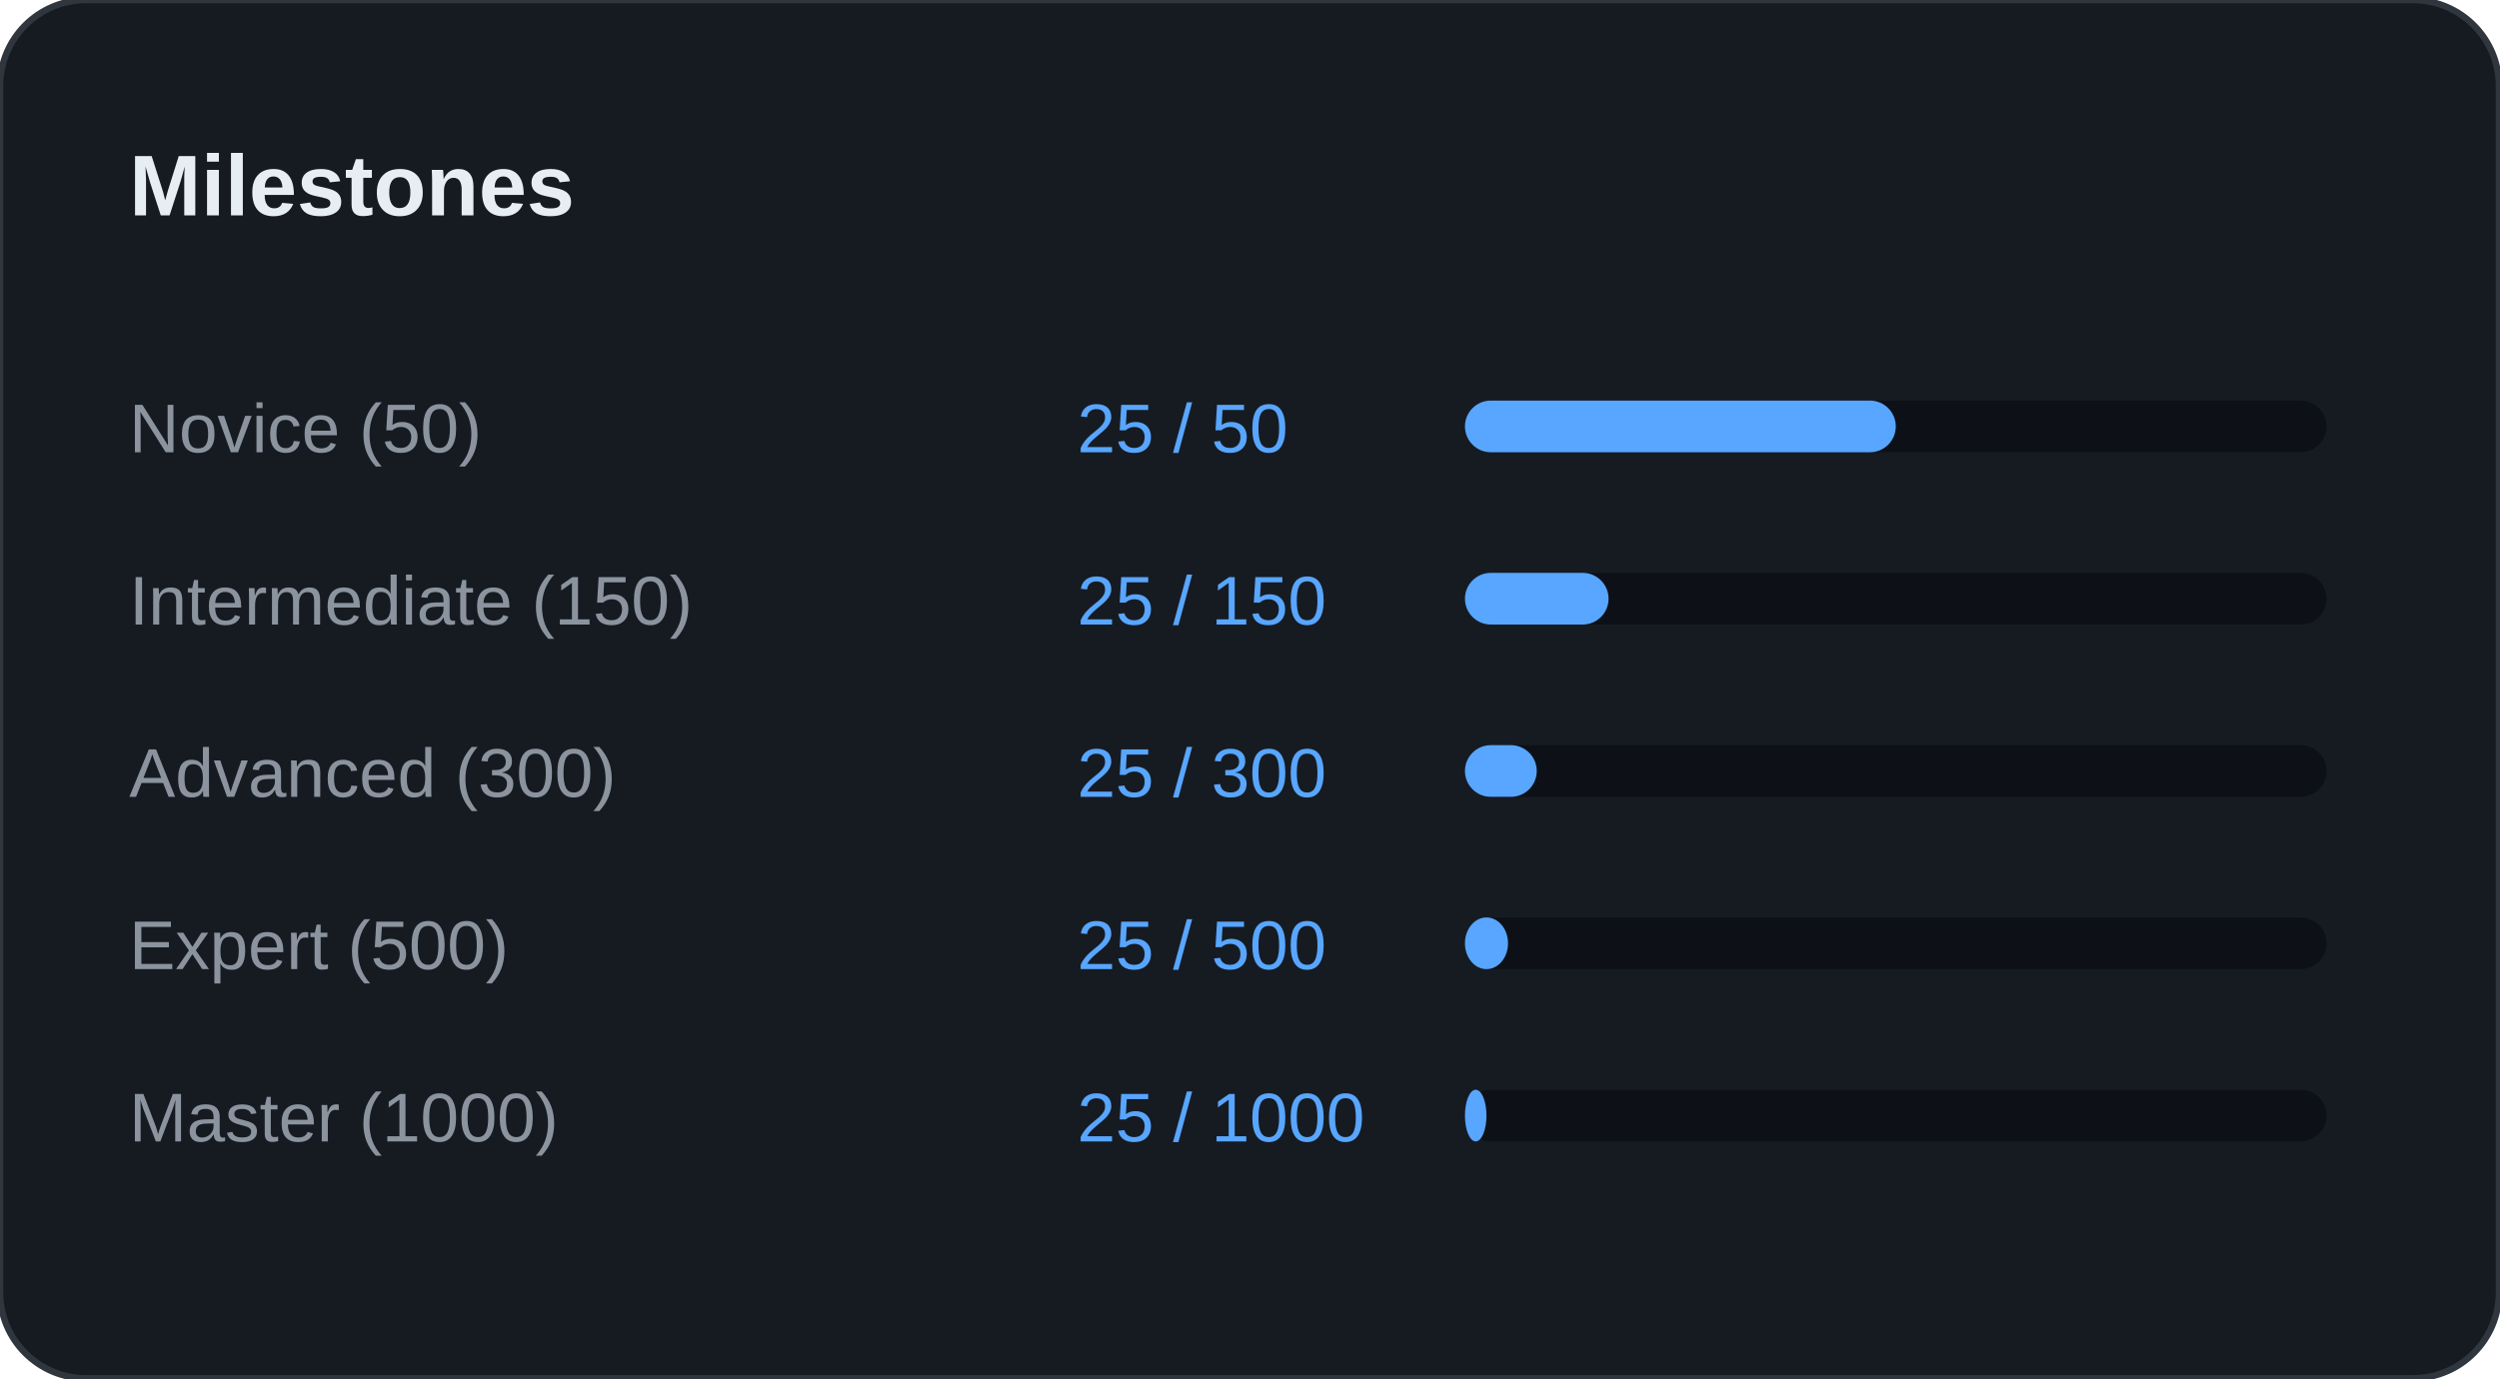
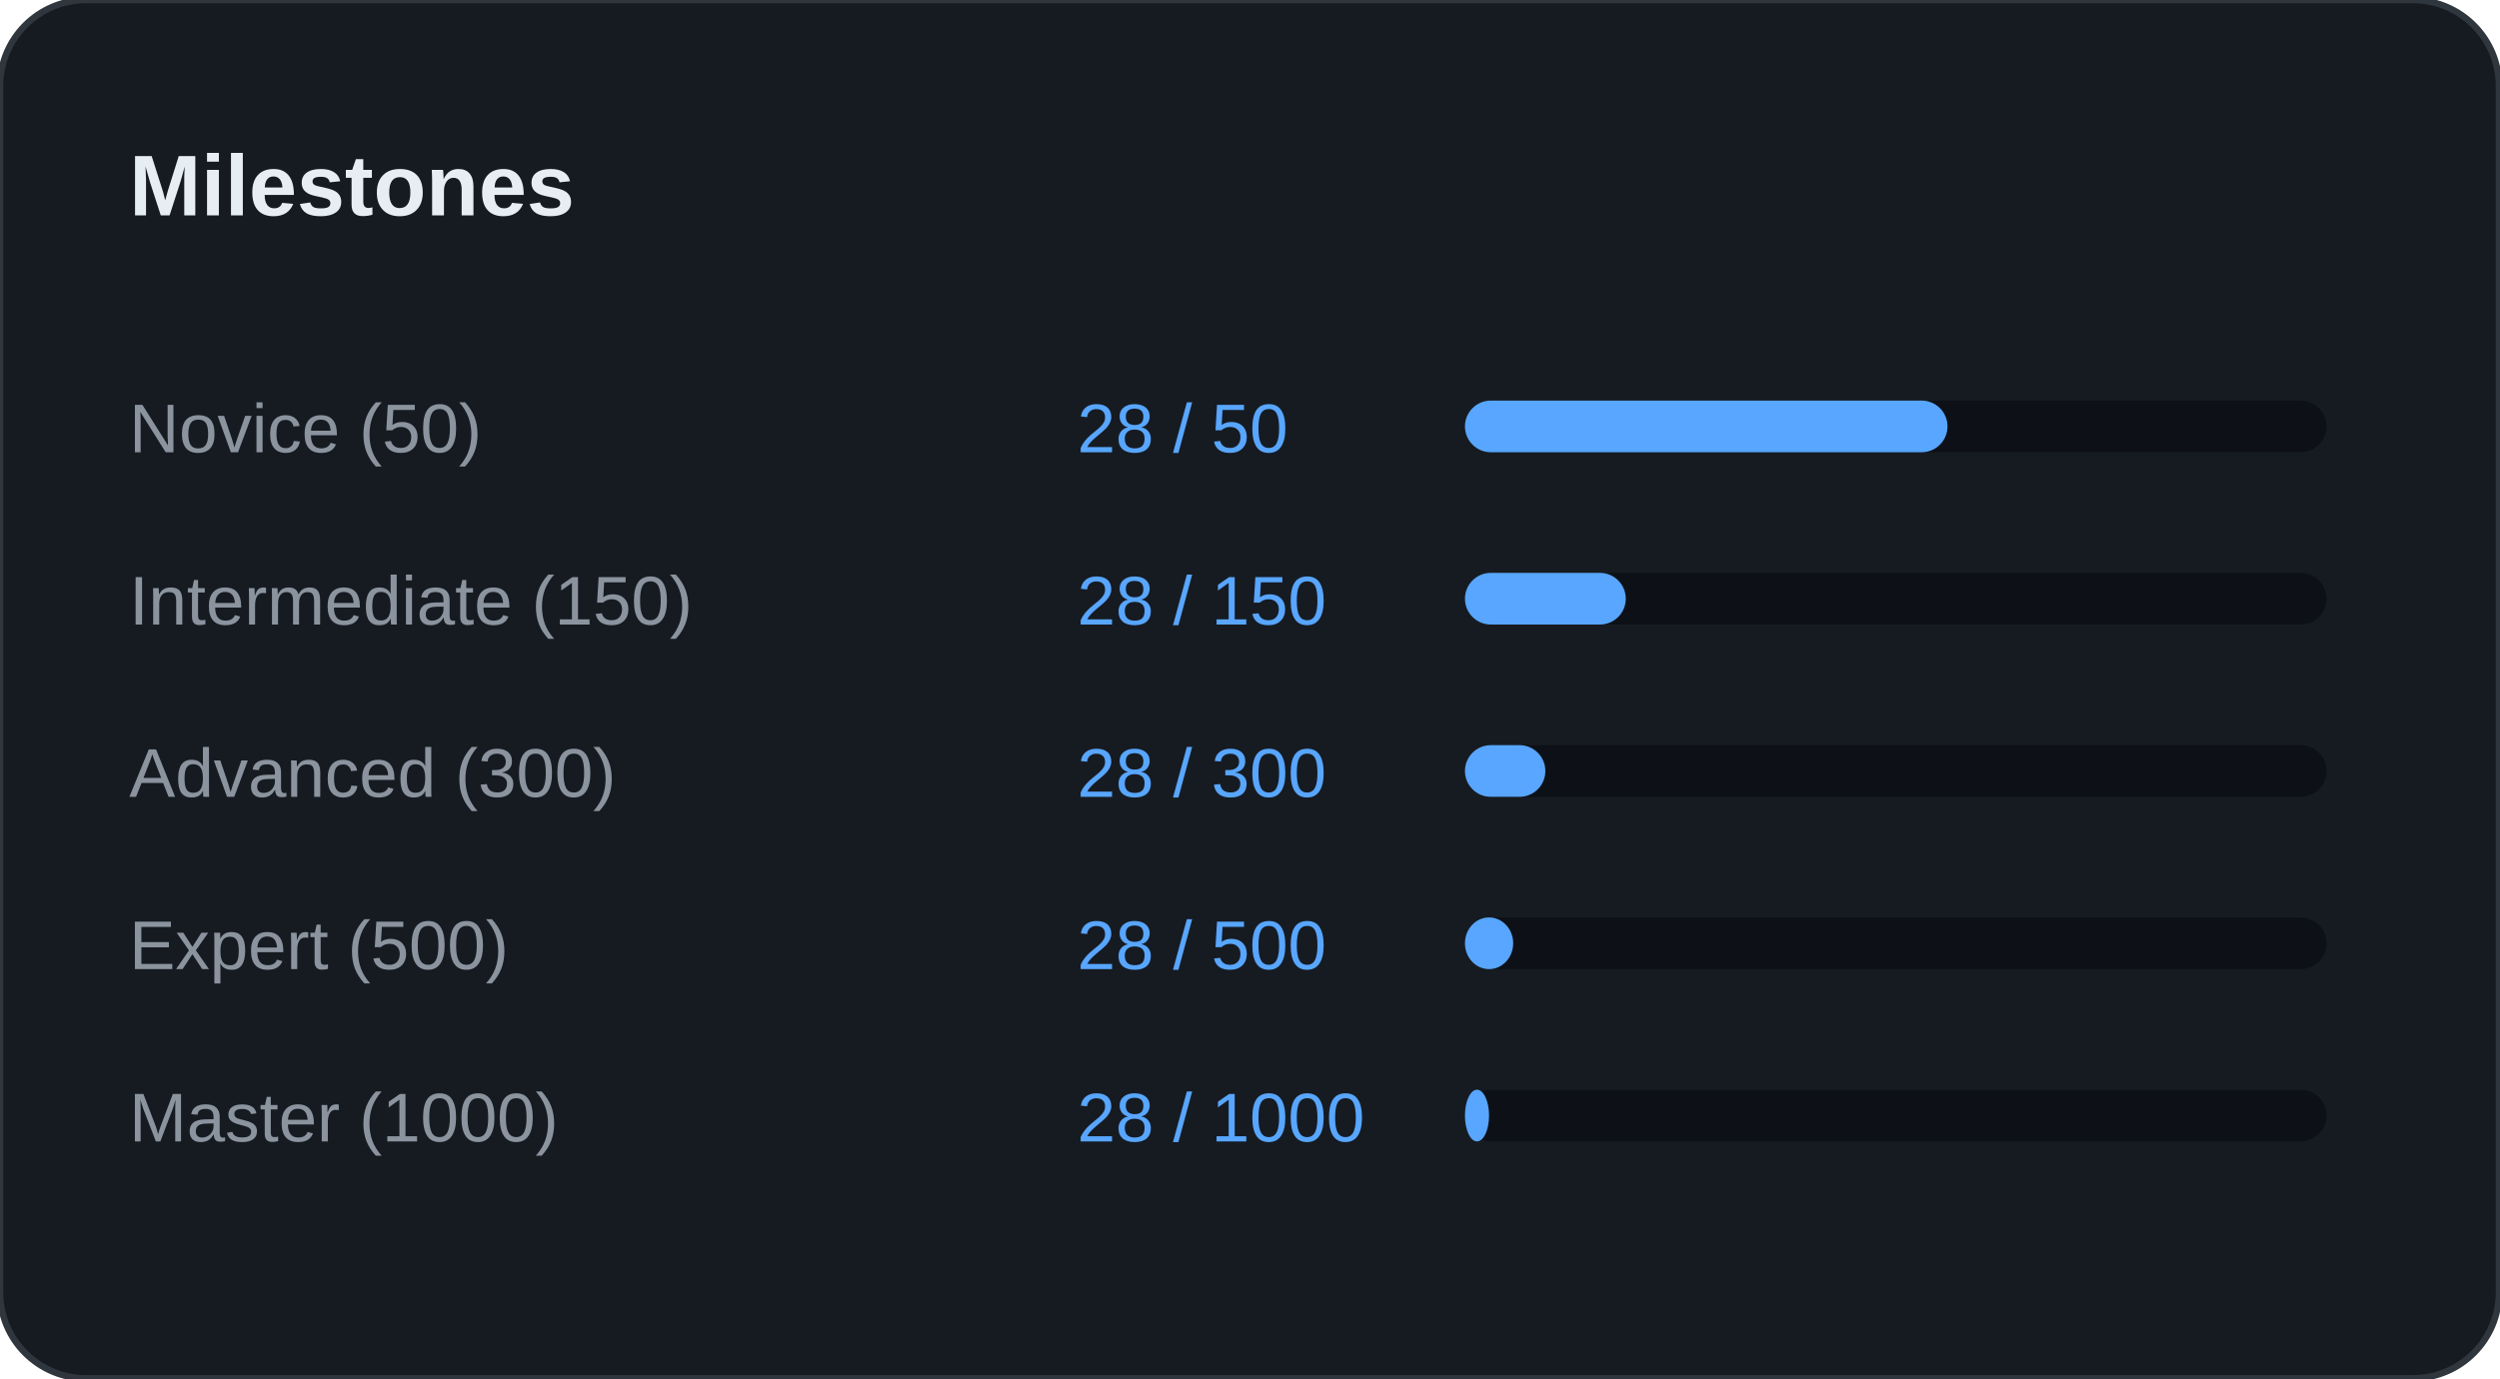
<svg xmlns="http://www.w3.org/2000/svg" width="100%" viewBox="0 0 580 320" preserveAspectRatio="xMidYMid meet">
  <rect width="580" height="320" rx="20" fill="#161B22" stroke="#30363D" stroke-width="1.5" />
  <text x="30" y="50" font-family="Segoe UI, Arial, sans-serif" font-size="20" font-weight="bold" fill="#E6EDF3">Milestones</text>
  <text x="30" y="105" font-family="Segoe UI, Arial, sans-serif" font-size="16" fill="#8B949E">Novice (50)</text>
-   <text x="250" y="105" font-family="Segoe UI, Arial, sans-serif" font-size="16" fill="#58A6FF">25 / 50</text>
+   <text x="250" y="105" font-family="Segoe UI, Arial, sans-serif" font-size="16" fill="#58A6FF">28 / 50</text>
  <rect x="340" y="93" width="200" height="12" rx="6" fill="#0D1117" />
-   <rect x="340" y="93" width="100" height="12" rx="6" fill="#58A6FF" />
+   <rect x="340" y="93" width="112" height="12" rx="6" fill="#58A6FF" />
  <text x="30" y="145" font-family="Segoe UI, Arial, sans-serif" font-size="16" fill="#8B949E">Intermediate (150)</text>
-   <text x="250" y="145" font-family="Segoe UI, Arial, sans-serif" font-size="16" fill="#58A6FF">25 / 150</text>
+   <text x="250" y="145" font-family="Segoe UI, Arial, sans-serif" font-size="16" fill="#58A6FF">28 / 150</text>
  <rect x="340" y="133" width="200" height="12" rx="6" fill="#0D1117" />
-   <rect x="340" y="133" width="33.333" height="12" rx="6" fill="#58A6FF" />
+   <rect x="340" y="133" width="37.333" height="12" rx="6" fill="#58A6FF" />
  <text x="30" y="185" font-family="Segoe UI, Arial, sans-serif" font-size="16" fill="#8B949E">Advanced (300)</text>
-   <text x="250" y="185" font-family="Segoe UI, Arial, sans-serif" font-size="16" fill="#58A6FF">25 / 300</text>
+   <text x="250" y="185" font-family="Segoe UI, Arial, sans-serif" font-size="16" fill="#58A6FF">28 / 300</text>
  <rect x="340" y="173" width="200" height="12" rx="6" fill="#0D1117" />
-   <rect x="340" y="173" width="16.667" height="12" rx="6" fill="#58A6FF" />
+   <rect x="340" y="173" width="18.667" height="12" rx="6" fill="#58A6FF" />
  <text x="30" y="225" font-family="Segoe UI, Arial, sans-serif" font-size="16" fill="#8B949E">Expert (500)</text>
-   <text x="250" y="225" font-family="Segoe UI, Arial, sans-serif" font-size="16" fill="#58A6FF">25 / 500</text>
+   <text x="250" y="225" font-family="Segoe UI, Arial, sans-serif" font-size="16" fill="#58A6FF">28 / 500</text>
  <rect x="340" y="213" width="200" height="12" rx="6" fill="#0D1117" />
-   <rect x="340" y="213" width="10" height="12" rx="6" fill="#58A6FF" />
+   <rect x="340" y="213" width="11.2" height="12" rx="6" fill="#58A6FF" />
  <text x="30" y="265" font-family="Segoe UI, Arial, sans-serif" font-size="16" fill="#8B949E">Master (1000)</text>
-   <text x="250" y="265" font-family="Segoe UI, Arial, sans-serif" font-size="16" fill="#58A6FF">25 / 1000</text>
+   <text x="250" y="265" font-family="Segoe UI, Arial, sans-serif" font-size="16" fill="#58A6FF">28 / 1000</text>
  <rect x="340" y="253" width="200" height="12" rx="6" fill="#0D1117" />
-   <rect x="340" y="253" width="5" height="12" rx="6" fill="#58A6FF" />
+   <rect x="340" y="253" width="5.6" height="12" rx="6" fill="#58A6FF" />
</svg>
